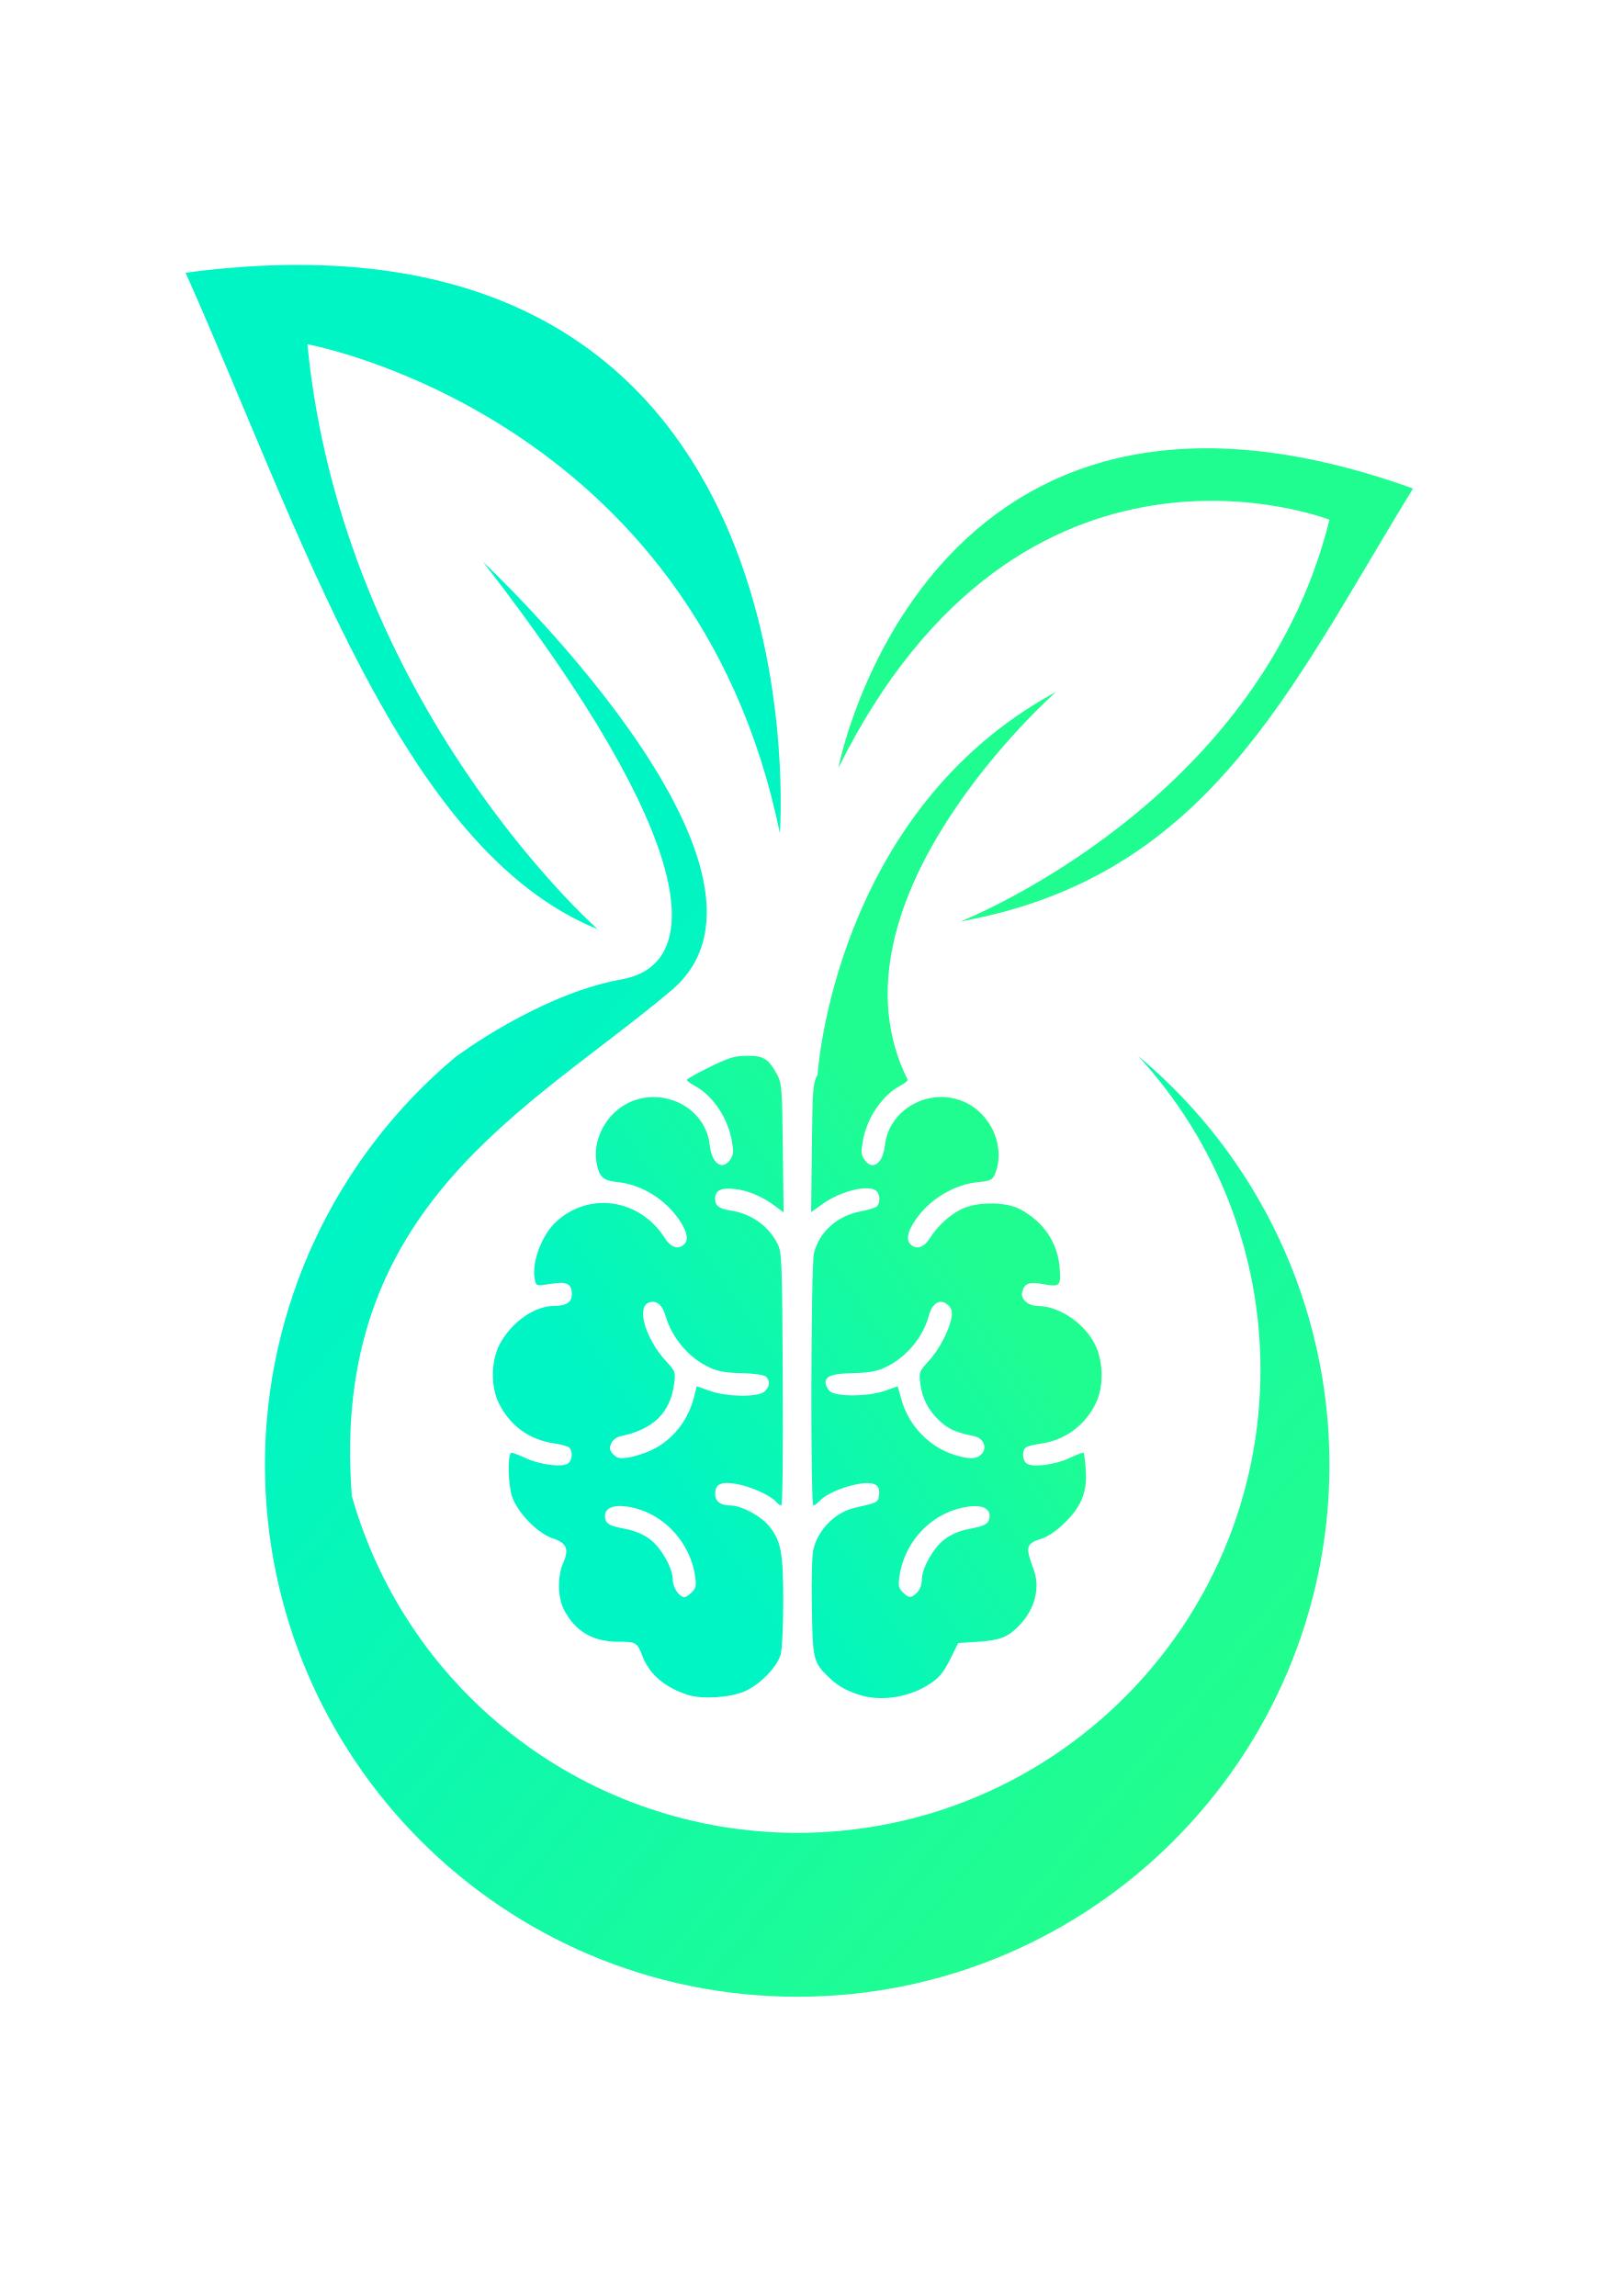
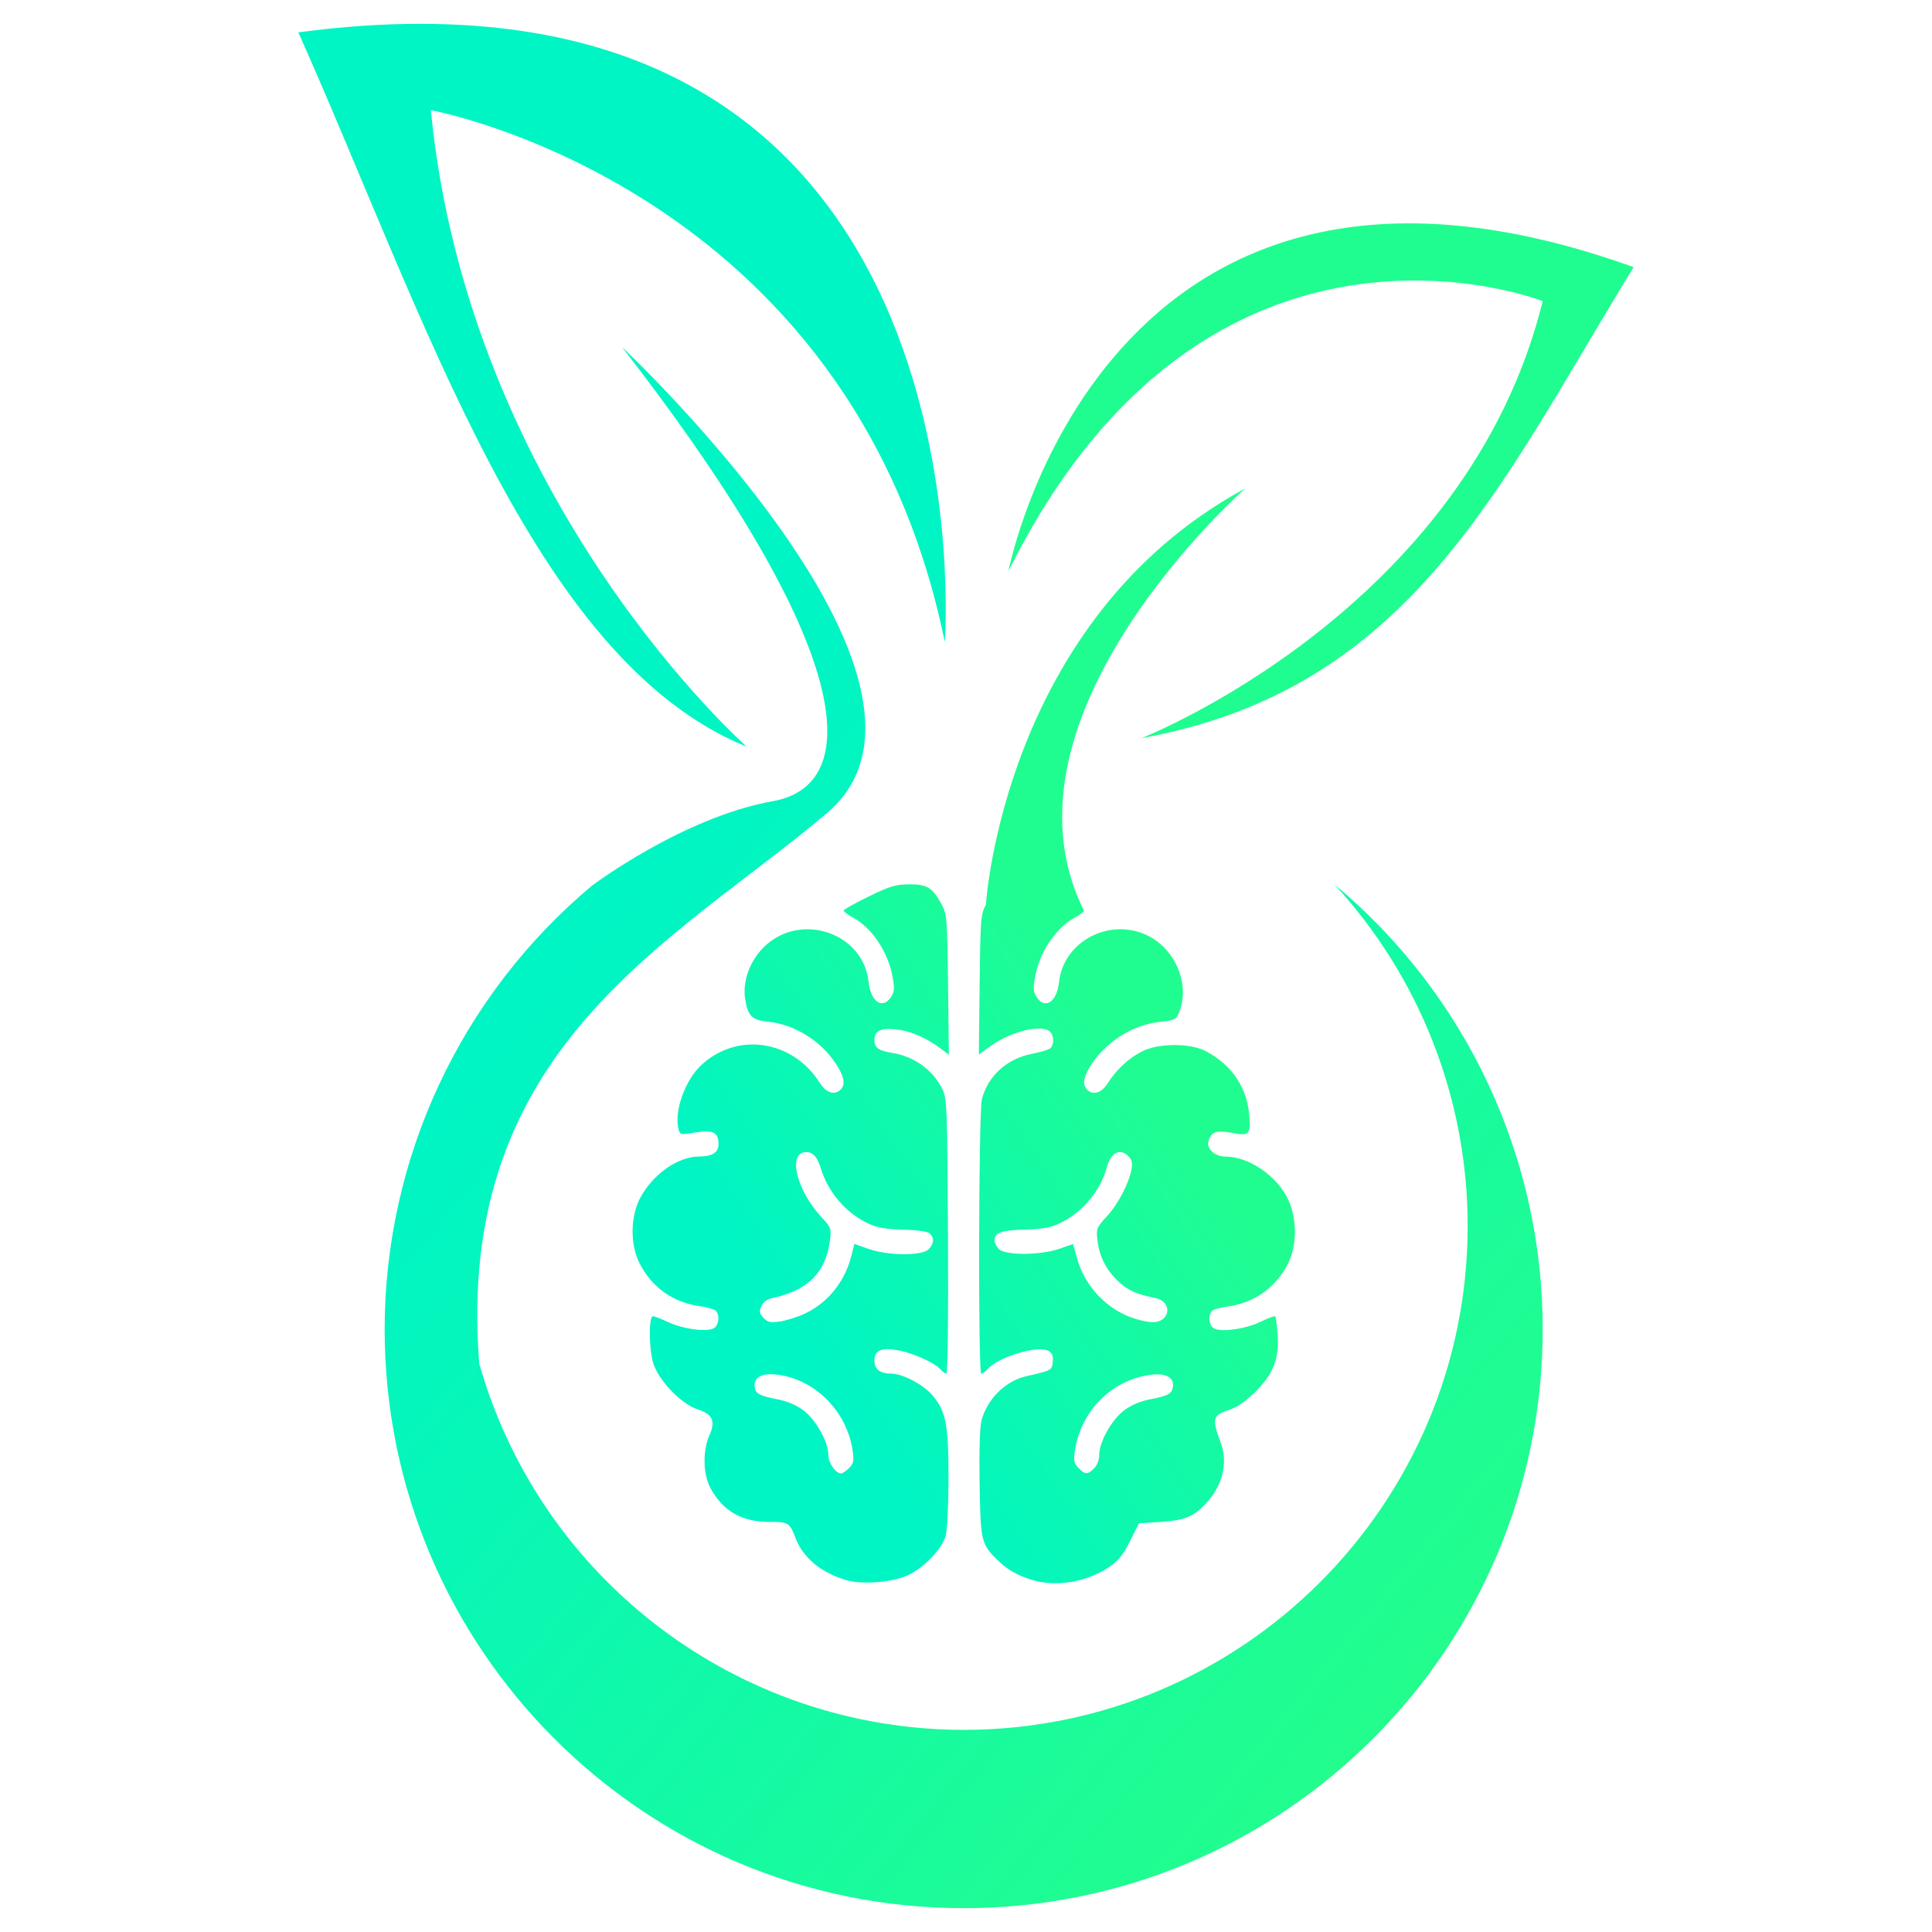
- <svg xmlns="http://www.w3.org/2000/svg" xmlns:xlink="http://www.w3.org/1999/xlink" width="210mm" height="297mm" viewBox="0 0 210 297" version="1.1" id="svg1">
+ <svg xmlns="http://www.w3.org/2000/svg" xmlns:xlink="http://www.w3.org/1999/xlink" width="40mm" height="40mm" viewBox="0 0 40 40" version="1.1" id="svg1">
  <defs id="defs1">
+     <clipPath clipPathUnits="userSpaceOnUse" id="clipPath5">
+       <path style="fill:#333333;stroke:none;stroke-width:0.4;stroke-dasharray:none" d="m 17.613,36.971 -1.074,0.246 -0.269,-0.112 h -0.201 c 0,0 -0.38,0.336 -0.627,0.38 -0.246,0.045 -4.185,0.604 -6.199,0.492 C 7.229,37.866 5.595,36.658 5.349,35.539 L 5.214,35.002 3.088,34.845 c 0,0 -1.879,-6.665 -1.854,-6.766 0.024,-0.101 3.734,-7.244 3.734,-7.244 l 7.461,-1.033 c 1.119,-0.141 2.152,-0.224 3.617,-0.341 3.019,-0.241 6.136,-0.02 9.368,0.134 0.8,0.038 1.543,0.102 2.309,0.296 l 9.248,2.332 c 0,0 1.147,7.871 1.22,8.166 0.074,0.295 -0.71,5.173 -0.71,5.173 l -2.636,-0.806 c 0,0 -0.224,1.544 -1.544,2.327 -1.32,0.783 -2.462,0.783 -2.73,0.806 -0.269,0.022 -3.648,-0.134 -4.61,-0.246 -0.962,-0.112 -1.656,-0.403 -1.656,-0.403 l -0.291,-0.291 -0.313,0.067 -0.134,0.179 -0.112,-0.022 c 0,0 -3.357,-1.029 -5.841,-0.201 z" id="path6" />
+     </clipPath>
+     <linearGradient xlink:href="#linearGradient7150" id="linearGradient19002" gradientUnits="userSpaceOnUse" gradientTransform="matrix(1.244882,0,0,1.244882,384.0293,-472.9092)" x1="-352.924" y1="408.081" x2="-329.137" y2="405.072" />
+     <linearGradient id="linearGradient7150">
+       <stop style="stop-color:#00ffcc;stop-opacity:1;" offset="0" id="stop7146" />
+       <stop style="stop-color:#1cfc96;stop-opacity:1" offset="1" id="stop7148" />
+     </linearGradient>
    <linearGradient xlink:href="#linearGradient13845" id="linearGradient341" gradientUnits="userSpaceOnUse" x1="-152.031" y1="425.468" x2="-119.069" y2="452.774" />
    <linearGradient id="linearGradient13845">
      <stop style="stop-color:#00f5c4;stop-opacity:1;" offset="0" id="stop13841" />
      <stop style="stop-color:#2aff80;stop-opacity:1" offset="1" id="stop13843" />
    </linearGradient>
    <linearGradient xlink:href="#linearGradient14543" id="linearGradient342" gradientUnits="userSpaceOnUse" x1="-151.263" y1="442.653" x2="-139.698" y2="434.95" />
    <linearGradient id="linearGradient14543">
      <stop style="stop-color:#00f5c4;stop-opacity:1;" offset="0" id="stop14539" />
      <stop style="stop-color:#20fd90;stop-opacity:1" offset="1" id="stop14541" />
    </linearGradient>
  </defs>
  <g id="layer1">
-     <g id="g341" transform="matrix(3.815691,0,0,3.815691,657.4172,-1503.248)">
+     <rect style="fill:none;stroke:none;stroke-width:0.926" id="rect2" width="34.962" height="40" x="2.519" y="0" />
+     <text xml:space="preserve" style="font-style:normal;font-variant:normal;font-weight:bold;font-stretch:normal;font-size:16.498px;line-height:1.25;font-family:Montserrat;-inkscape-font-specification:'Montserrat Bold';letter-spacing:0px;word-spacing:0px;fill:url(#linearGradient19002);fill-opacity:1;stroke-width:1.237" x="-55.32" y="35.104" id="text18974">
+       <tspan id="tspan18972" style="font-style:normal;font-variant:normal;font-weight:bold;font-stretch:normal;font-family:Cinzel;-inkscape-font-specification:'Cinzel Bold';fill:url(#linearGradient19002);fill-opacity:1;stroke-width:1.237" x="-55.32" y="35.104">SOM</tspan>
+     </text>
+     <g id="g341" transform="matrix(0.6644996,0,0,0.6644996,116.4852,-267.2638)">
      <path id="path295" style="fill:url(#linearGradient341);fill-opacity:1;stroke:none;stroke-width:0.372px;stroke-linecap:butt;stroke-linejoin:miter;stroke-opacity:1" d="m -162.181,402.945 c -1.186,-6.5e-4 -2.457,0.084 -3.821,0.266 3.941,8.843 7.313,19.565 13.971,22.257 0,0 -8.653,-7.625 -9.843,-19.833 0,0 13.105,2.38 16.014,16.572 0,0 1.472,-19.252 -16.32,-19.261 z m 6.264,10.072 c 7.395,9.536 7.505,13.65 4.7,14.148 -2.805,0.499 -5.642,2.637 -5.642,2.637 a 18.041,18.041 0 0 0 -6.454,13.814 18.041,18.041 0 0 0 18.041,18.04 18.041,18.041 0 0 0 18.041,-18.04 18.041,18.041 0 0 0 -6.493,-13.86 15.704,15.704 0 0 1 4.155,10.641 15.704,15.704 0 0 1 -15.703,15.704 15.704,15.704 0 0 1 -15.094,-11.413 c -0.778,-9.848 6.042,-13.106 10.832,-17.149 4.799,-4.051 -6.383,-14.523 -6.383,-14.523 z" />
      <path style="fill:#20fd90;fill-opacity:1;stroke:none;stroke-width:0.372px;stroke-linecap:butt;stroke-linejoin:miter;stroke-opacity:1" d="m -143.878,420.003 c 0,0 2.953,-15.425 19.48,-9.476 -4.18,6.796 -6.92,13.155 -15.337,14.676 0,0 10.124,-3.966 12.504,-13.618 0,0 -10.433,-4.099 -16.647,8.418 z" id="path296" />
      <path id="path297" style="fill:url(#linearGradient342);fill-opacity:1;stroke-width:0.08" d="m -136.507,417.425 c -7.526,4.077 -8.073,12.967 -8.073,12.967 -0.161,0.3 -0.172,0.448 -0.195,2.492 l -0.025,2.173 0.383,-0.273 c 0.638,-0.455 1.593,-0.68 1.84,-0.434 0.125,0.125 0.123,0.421 -0.004,0.52 -0.055,0.043 -0.304,0.117 -0.554,0.165 -0.787,0.153 -1.372,0.678 -1.569,1.409 -0.103,0.384 -0.122,8.56 -0.019,8.56 0.037,0 0.126,-0.065 0.198,-0.145 0.346,-0.382 1.556,-0.747 1.887,-0.57 0.124,0.067 0.159,0.151 0.141,0.341 -0.026,0.269 -0.029,0.27 -0.821,0.451 -0.653,0.149 -1.218,0.706 -1.399,1.379 -0.052,0.192 -0.075,0.958 -0.059,1.959 0.028,1.806 0.048,1.888 0.558,2.391 0.299,0.294 0.596,0.467 1.06,0.614 l 5.2e-4,5.1e-4 c 0.743,0.235 1.701,0.081 2.401,-0.387 0.303,-0.203 0.446,-0.378 0.665,-0.815 l 0.279,-0.557 0.677,-0.044 c 0.745,-0.048 1.021,-0.16 1.405,-0.567 0.527,-0.561 0.702,-1.27 0.468,-1.898 -0.286,-0.768 -0.26,-0.859 0.297,-1.039 0.214,-0.069 0.504,-0.273 0.784,-0.551 0.56,-0.555 0.75,-1.053 0.689,-1.809 -0.022,-0.281 -0.055,-0.526 -0.073,-0.543 -0.018,-0.018 -0.224,0.06 -0.458,0.172 -0.499,0.238 -1.294,0.34 -1.477,0.188 -0.146,-0.121 -0.159,-0.429 -0.022,-0.537 0.055,-0.043 0.273,-0.101 0.485,-0.129 0.827,-0.108 1.519,-0.61 1.887,-1.371 0.263,-0.544 0.264,-1.342 0.003,-1.928 -0.335,-0.752 -1.226,-1.371 -1.971,-1.371 -0.322,0 -0.589,-0.237 -0.529,-0.469 0.079,-0.303 0.232,-0.36 0.726,-0.27 0.556,0.102 0.595,0.062 0.545,-0.56 -0.068,-0.855 -0.546,-1.56 -1.347,-1.984 -0.48,-0.255 -1.459,-0.256 -1.973,-0.003 -0.419,0.206 -0.813,0.569 -1.083,0.996 -0.197,0.311 -0.459,0.393 -0.649,0.203 -0.158,-0.158 -0.11,-0.413 0.151,-0.807 0.471,-0.711 1.327,-1.232 2.148,-1.306 0.384,-0.035 0.47,-0.072 0.543,-0.233 0.408,-0.896 -0.086,-2.083 -1.038,-2.492 -1.173,-0.505 -2.546,0.258 -2.676,1.487 -0.066,0.623 -0.436,0.87 -0.7,0.467 -0.105,-0.16 -0.113,-0.268 -0.045,-0.634 0.063,-0.339 0.193,-0.672 0.368,-0.965 0.001,-0.002 0.002,-0.003 0.004,-0.005 0.125,-0.201 0.27,-0.38 0.414,-0.531 0.141,-0.139 0.293,-0.257 0.452,-0.343 0.156,-0.084 0.283,-0.179 0.283,-0.212 -3.024,-6.065 5.019,-13.15 5.019,-13.15 z m -10.462,12.332 c -0.42,0.001 -0.6,0.055 -1.266,0.38 -0.427,0.208 -0.776,0.405 -0.776,0.438 0,0.033 0.127,0.128 0.283,0.212 0.594,0.32 1.095,1.065 1.239,1.844 0.068,0.365 0.06,0.474 -0.045,0.634 -0.264,0.403 -0.634,0.156 -0.7,-0.467 -0.163,-1.534 -2.12,-2.194 -3.253,-1.097 -0.445,0.431 -0.681,1.079 -0.594,1.628 0.085,0.531 0.211,0.657 0.71,0.708 0.828,0.085 1.637,0.585 2.114,1.304 0.262,0.395 0.31,0.651 0.152,0.808 -0.191,0.191 -0.452,0.107 -0.653,-0.21 -0.845,-1.339 -2.581,-1.594 -3.698,-0.542 -0.5,0.47 -0.84,1.43 -0.702,1.98 0.047,0.186 0.059,0.188 0.522,0.112 0.553,-0.091 0.725,-0.007 0.725,0.355 0,0.272 -0.185,0.39 -0.612,0.393 -0.663,0.004 -1.45,0.565 -1.839,1.312 -0.291,0.559 -0.302,1.421 -0.024,1.984 0.377,0.765 1.036,1.244 1.878,1.364 0.219,0.031 0.443,0.092 0.498,0.135 0.137,0.109 0.125,0.418 -0.022,0.539 -0.183,0.152 -0.978,0.051 -1.477,-0.188 -0.235,-0.112 -0.444,-0.186 -0.466,-0.165 -0.117,0.117 -0.093,1.087 0.037,1.478 0.181,0.544 0.872,1.256 1.379,1.42 0.468,0.152 0.563,0.367 0.362,0.815 -0.208,0.463 -0.197,1.195 0.025,1.615 0.386,0.731 0.974,1.075 1.842,1.075 0.594,0 0.637,0.025 0.808,0.477 0.236,0.623 0.752,1.067 1.536,1.323 0.488,0.159 1.432,0.099 1.945,-0.124 0.508,-0.221 1.093,-0.824 1.21,-1.248 0.047,-0.17 0.086,-0.974 0.086,-1.787 5e-4,-1.671 -0.076,-2.073 -0.489,-2.573 -0.278,-0.337 -0.931,-0.685 -1.287,-0.686 -0.353,-0.001 -0.532,-0.136 -0.532,-0.399 0,-0.334 0.213,-0.426 0.754,-0.326 0.466,0.086 1.142,0.395 1.311,0.598 0.057,0.069 0.137,0.126 0.177,0.126 0.042,0 0.064,-1.743 0.05,-4.28 -0.021,-4.017 -0.032,-4.299 -0.174,-4.584 -0.298,-0.6 -0.874,-1.017 -1.561,-1.129 -0.431,-0.07 -0.558,-0.161 -0.558,-0.399 0,-0.29 0.19,-0.386 0.668,-0.336 0.446,0.046 0.941,0.257 1.388,0.593 l 0.265,0.198 -0.026,-2.178 c -0.024,-2.048 -0.036,-2.198 -0.196,-2.497 -0.284,-0.529 -0.455,-0.636 -1.012,-0.635 z m -3.185,8.341 c 0.185,0.008 0.331,0.171 0.419,0.472 0.225,0.769 0.799,1.439 1.51,1.763 0.272,0.124 0.552,0.172 1.069,0.183 0.408,0.009 0.748,0.056 0.816,0.112 0.16,0.133 0.145,0.344 -0.037,0.508 -0.221,0.201 -1.261,0.19 -1.855,-0.019 l -0.446,-0.157 -0.09,0.36 c -0.207,0.823 -0.744,1.487 -1.472,1.82 -0.229,0.105 -0.575,0.212 -0.768,0.239 -0.294,0.04 -0.377,0.021 -0.504,-0.119 -0.126,-0.139 -0.136,-0.201 -0.062,-0.364 0.053,-0.116 0.18,-0.215 0.311,-0.242 1.116,-0.23 1.689,-0.789 1.82,-1.778 0.053,-0.398 0.045,-0.419 -0.269,-0.76 -0.709,-0.769 -1.022,-1.856 -0.576,-1.998 0.046,-0.015 0.092,-0.021 0.134,-0.02 z m 9.75,5.2e-4 c 0.078,-8.5e-4 0.16,0.033 0.239,0.104 0.127,0.116 0.157,0.213 0.125,0.413 -0.071,0.436 -0.415,1.099 -0.772,1.486 -0.323,0.351 -0.335,0.381 -0.29,0.757 0.061,0.512 0.287,0.942 0.682,1.299 0.292,0.264 0.537,0.37 1.148,0.496 0.313,0.065 0.45,0.384 0.256,0.598 -0.167,0.185 -0.41,0.194 -0.927,0.035 -0.847,-0.261 -1.551,-0.995 -1.795,-1.87 l -0.126,-0.454 -0.426,0.149 c -0.592,0.208 -1.703,0.211 -1.89,0.004 -0.072,-0.08 -0.132,-0.201 -0.132,-0.269 0,-0.236 0.225,-0.316 0.932,-0.332 0.517,-0.011 0.796,-0.059 1.068,-0.183 0.717,-0.326 1.304,-1.016 1.501,-1.762 0.08,-0.302 0.236,-0.47 0.408,-0.472 z m -10.882,6.921 c 0.05,-1.3e-4 0.103,0.003 0.16,0.009 1.202,0.127 2.214,1.131 2.395,2.377 0.046,0.313 0.028,0.397 -0.113,0.538 -0.092,0.092 -0.203,0.167 -0.247,0.167 -0.175,0 -0.398,-0.327 -0.398,-0.583 0,-0.399 -0.387,-1.09 -0.775,-1.381 -0.214,-0.161 -0.504,-0.285 -0.796,-0.342 -0.567,-0.109 -0.692,-0.174 -0.722,-0.38 -0.038,-0.257 0.147,-0.404 0.497,-0.405 z m 12.026,0.005 c 0.359,-0.005 0.544,0.139 0.505,0.4 -0.031,0.205 -0.155,0.271 -0.722,0.38 -0.293,0.056 -0.582,0.18 -0.796,0.342 -0.388,0.292 -0.775,0.982 -0.775,1.381 0,0.158 -0.064,0.328 -0.159,0.424 -0.201,0.201 -0.278,0.2 -0.486,-0.008 -0.141,-0.141 -0.159,-0.225 -0.113,-0.538 0.182,-1.247 1.167,-2.228 2.382,-2.37 0.058,-0.007 0.113,-0.01 0.164,-0.011 z" />
    </g>
  </g>
</svg>
